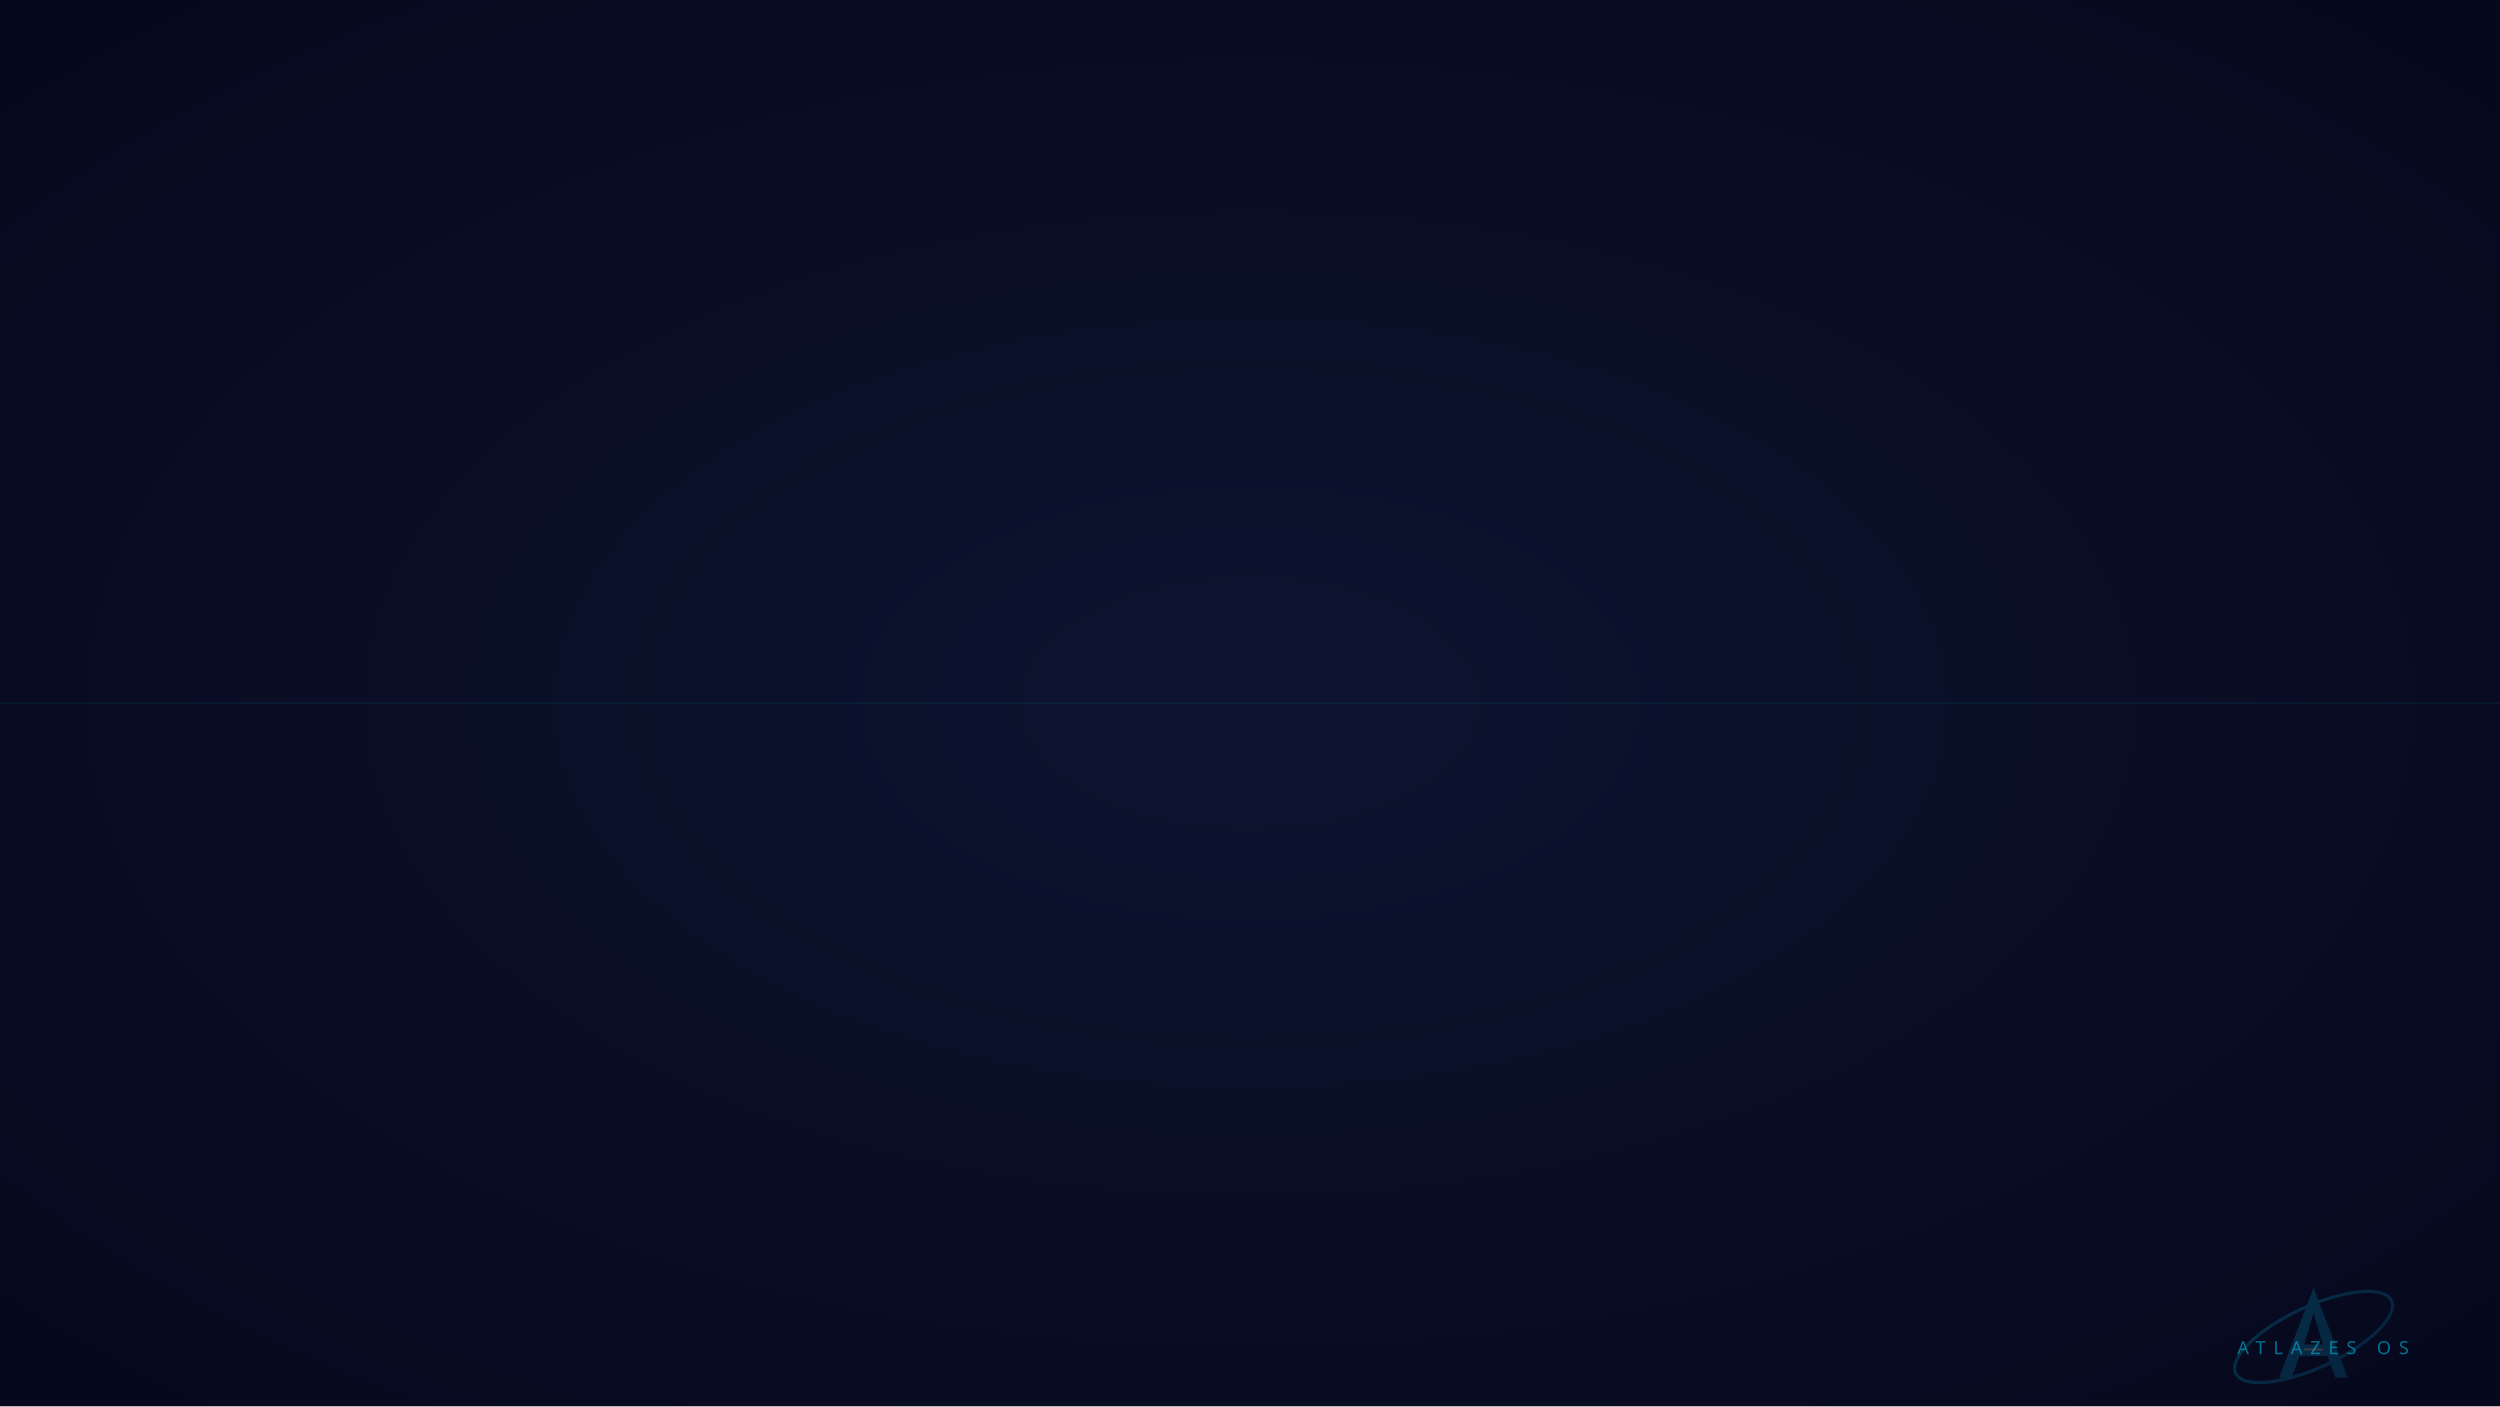
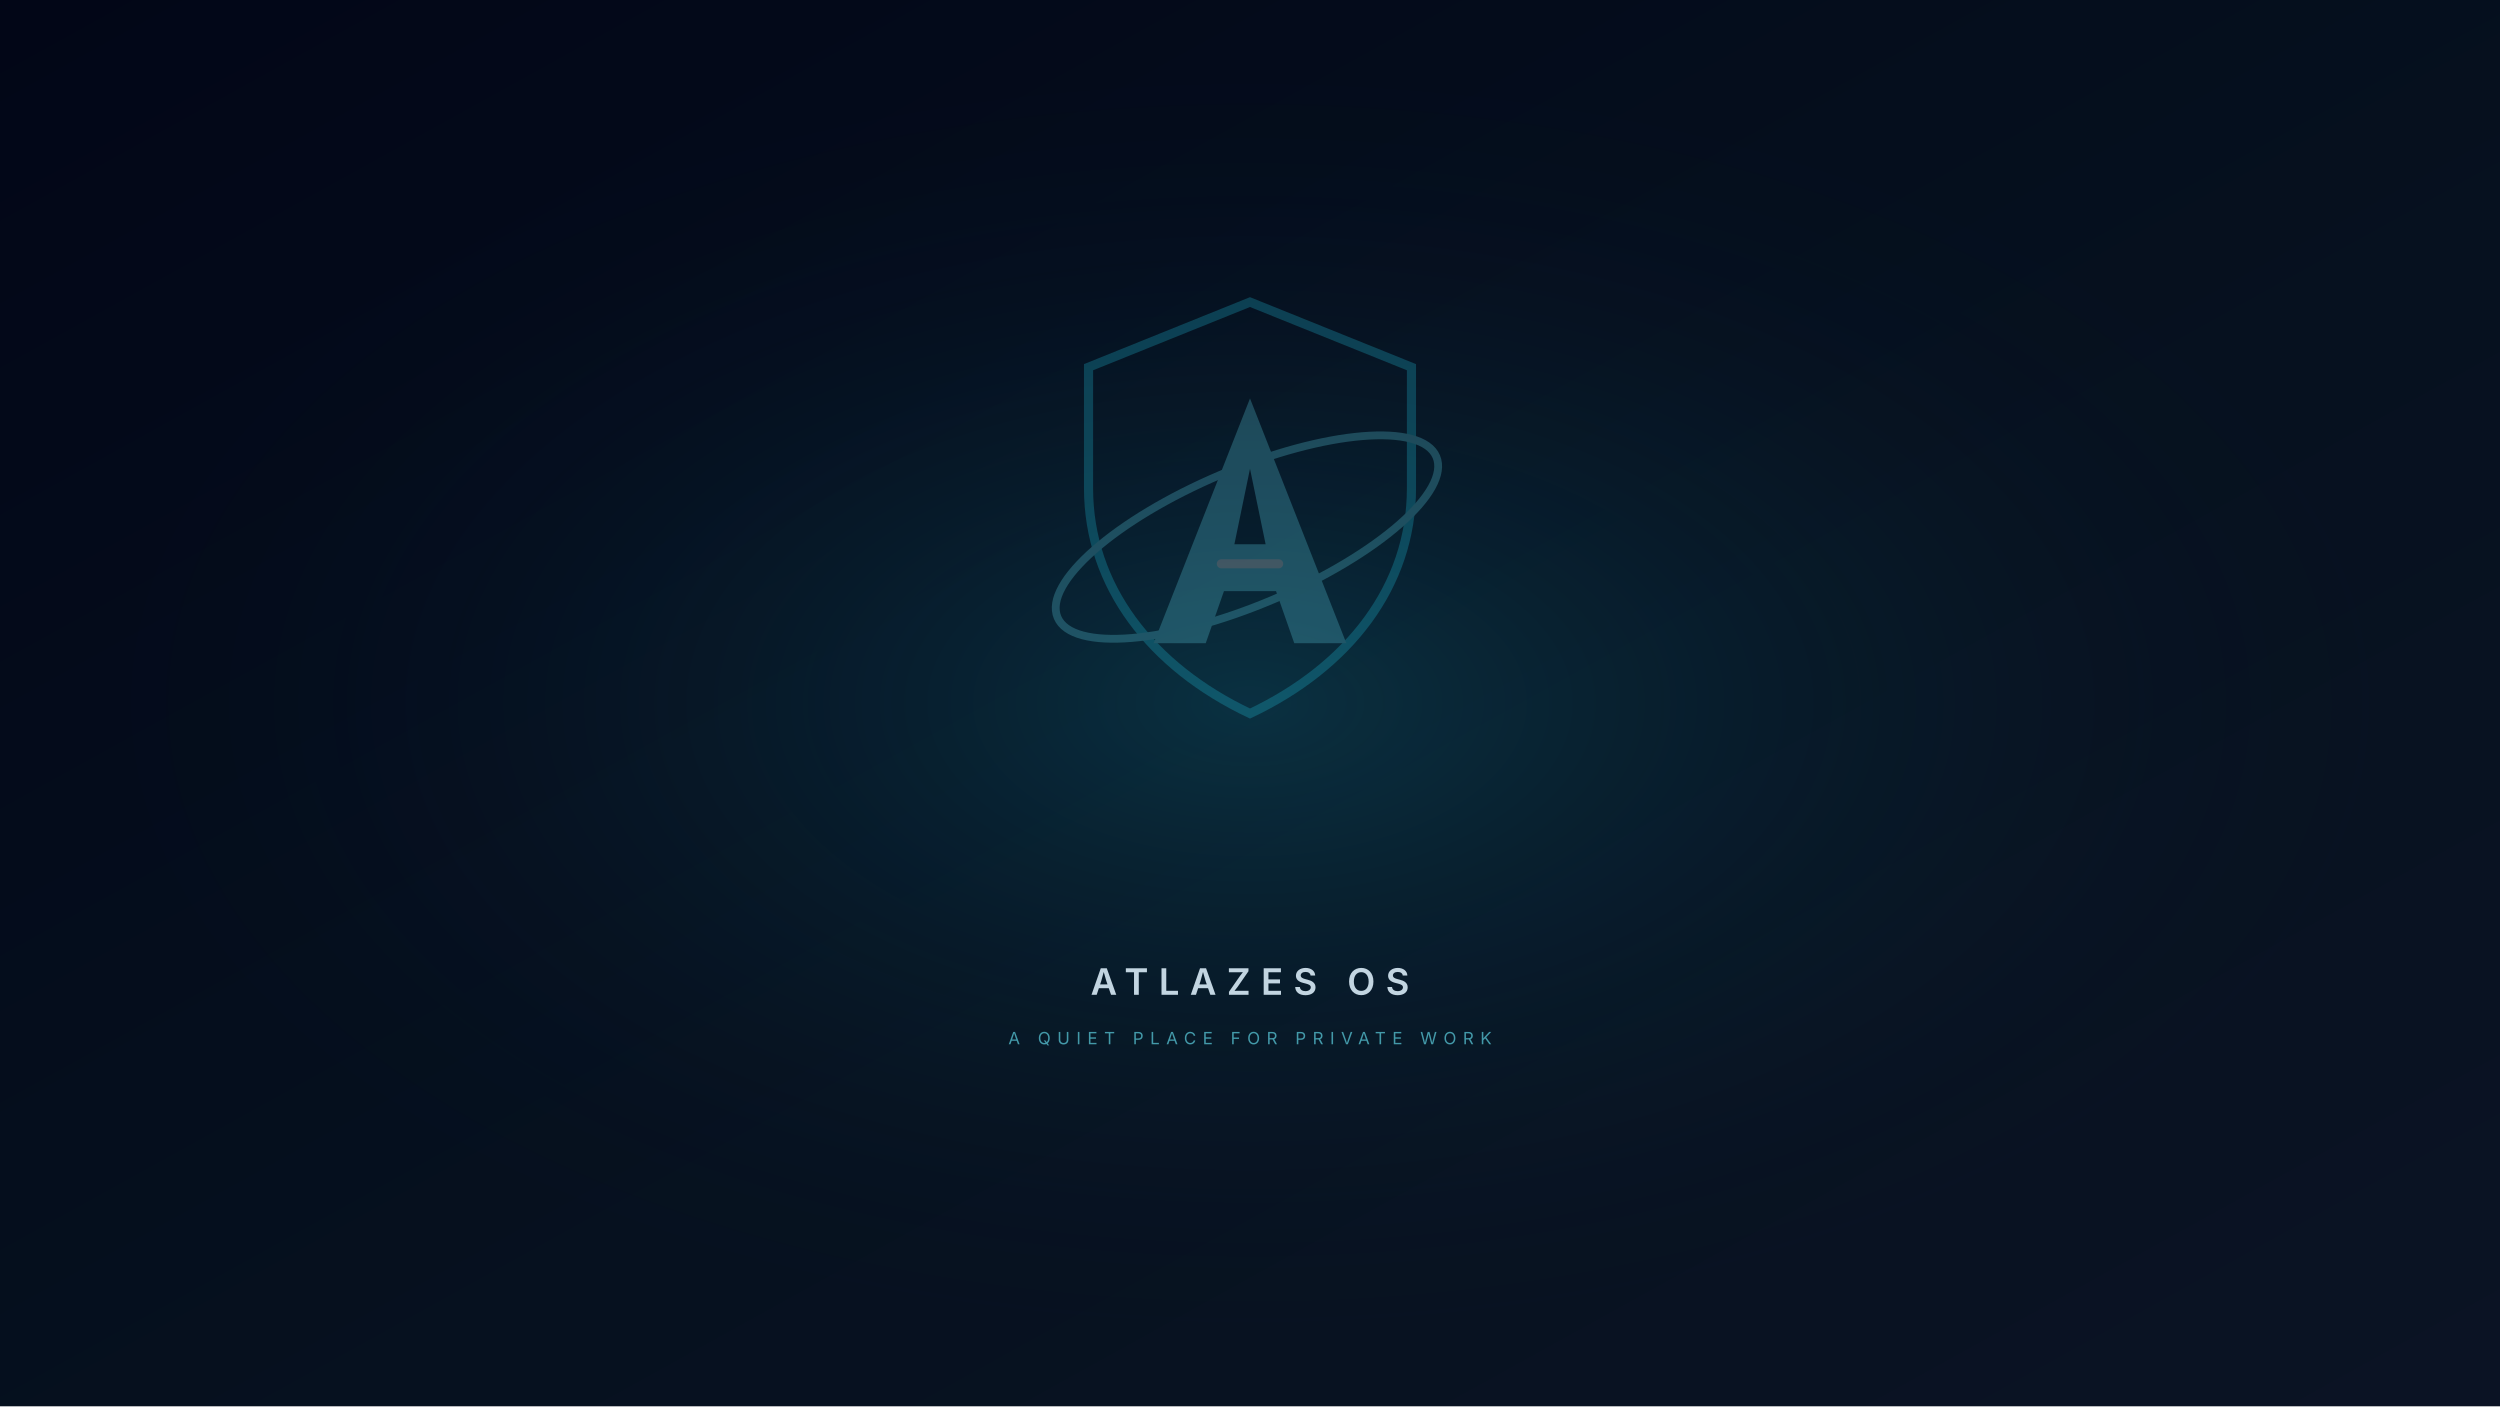
<svg xmlns="http://www.w3.org/2000/svg" viewBox="0 0 1920 1080" width="1920" height="1080">
  <defs>
-     <radialGradient id="bgLogin" cx="50%" cy="50%" r="80%">
-       <stop offset="0%" stop-color="#0d1430" />
-       <stop offset="100%" stop-color="#05071a" />
+     <linearGradient id="bg" x1="0%" y1="0%" x2="100%" y2="100%">
+       <stop offset="0%" stop-color="#020617" />
+       <stop offset="58%" stop-color="#06111f" />
+       <stop offset="100%" stop-color="#0b1324" />
+     </linearGradient>
+     <radialGradient id="focus" cx="50%" cy="50%" r="48%">
+       <stop offset="0%" stop-color="#22d3ee" stop-opacity="0.17" />
+       <stop offset="100%" stop-color="#020617" stop-opacity="0" />
    </radialGradient>
-     <linearGradient id="cyanGrad2" x1="0%" y1="0%" x2="100%" y2="100%">
-       <stop offset="0%" stop-color="#00d4ff" />
-       <stop offset="100%" stop-color="#0099cc" />
+     <linearGradient id="accent" x1="0%" y1="0%" x2="100%" y2="0%">
+       <stop offset="0%" stop-color="#22d3ee" stop-opacity="0" />
+       <stop offset="50%" stop-color="#67e8f9" stop-opacity="0.6" />
+       <stop offset="100%" stop-color="#2dd4bf" stop-opacity="0" />
    </linearGradient>
  </defs>
-   <rect width="1920" height="1080" fill="url(#bgLogin)" />
-   <line x1="0" y1="540" x2="1920" y2="540" stroke="#00d4ff" stroke-width="1" opacity="0.08" />
-   <g transform="translate(1700 950)" opacity="0.18">
-     <g transform="scale(0.30)">
-       <ellipse cx="256" cy="256" rx="220" ry="78" fill="none" stroke="url(#cyanGrad2)" stroke-width="8" transform="rotate(-25 256 256)" />
-       <path d="M 256 130 L 168 360 L 200 360 L 220 305 L 292 305 L 312 360 L 344 360 Z" fill="url(#cyanGrad2)" />
-       <path d="M 256 195 L 232 275 L 280 275 Z" fill="#05071a" />
-       <rect x="232" y="285" width="48" height="6" fill="#ffffff" />
-     </g>
+   <rect width="1920" height="1080" fill="url(#bg)" />
+   <rect width="1920" height="1080" fill="url(#focus)" />
+   <g opacity="0.28">
+     <line x1="420" y1="538" x2="1500" y2="538" stroke="url(#accent)" stroke-width="2" />
+     <line x1="570" y1="584" x2="1350" y2="584" stroke="url(#accent)" stroke-width="1" />
  </g>
-   <text x="1850" y="1040" font-family="'Cantarell','Ubuntu',sans-serif" font-size="14" font-weight="300" fill="#00d4ff" text-anchor="end" letter-spacing="6" opacity="0.50">ATLAZES OS</text>
+   <g transform="translate(960 418)" opacity="0.24">
+     <path d="M0-186 124-136v93C124 32 76 94 0 130-76 94-124 32-124-43v-93Z" fill="none" stroke="#22d3ee" stroke-width="7" />
+     <ellipse cx="0" cy="-6" rx="158" ry="52" fill="none" stroke="#67e8f9" stroke-width="6" transform="rotate(-23)" />
+     <path d="M0-112-74 76h40l14-40h40l14 40h40Z" fill="#67e8f9" />
+     <path d="M0-58-12 0h24Z" fill="#06111f" />
+     <path d="M-22 15h44" stroke="#f8fafc" stroke-width="7" stroke-linecap="round" />
+   </g>
+   <text x="960" y="764" font-family="Cantarell, Inter, DejaVu Sans, sans-serif" font-size="28" font-weight="600" fill="#e0f2fe" text-anchor="middle" letter-spacing="8" opacity="0.86">ATLAZES OS</text>
+   <text x="960" y="802" font-family="Cantarell, Inter, DejaVu Sans, sans-serif" font-size="13" font-weight="400" fill="#67e8f9" text-anchor="middle" letter-spacing="5" opacity="0.62">A QUIET PLACE FOR PRIVATE WORK</text>
</svg>
